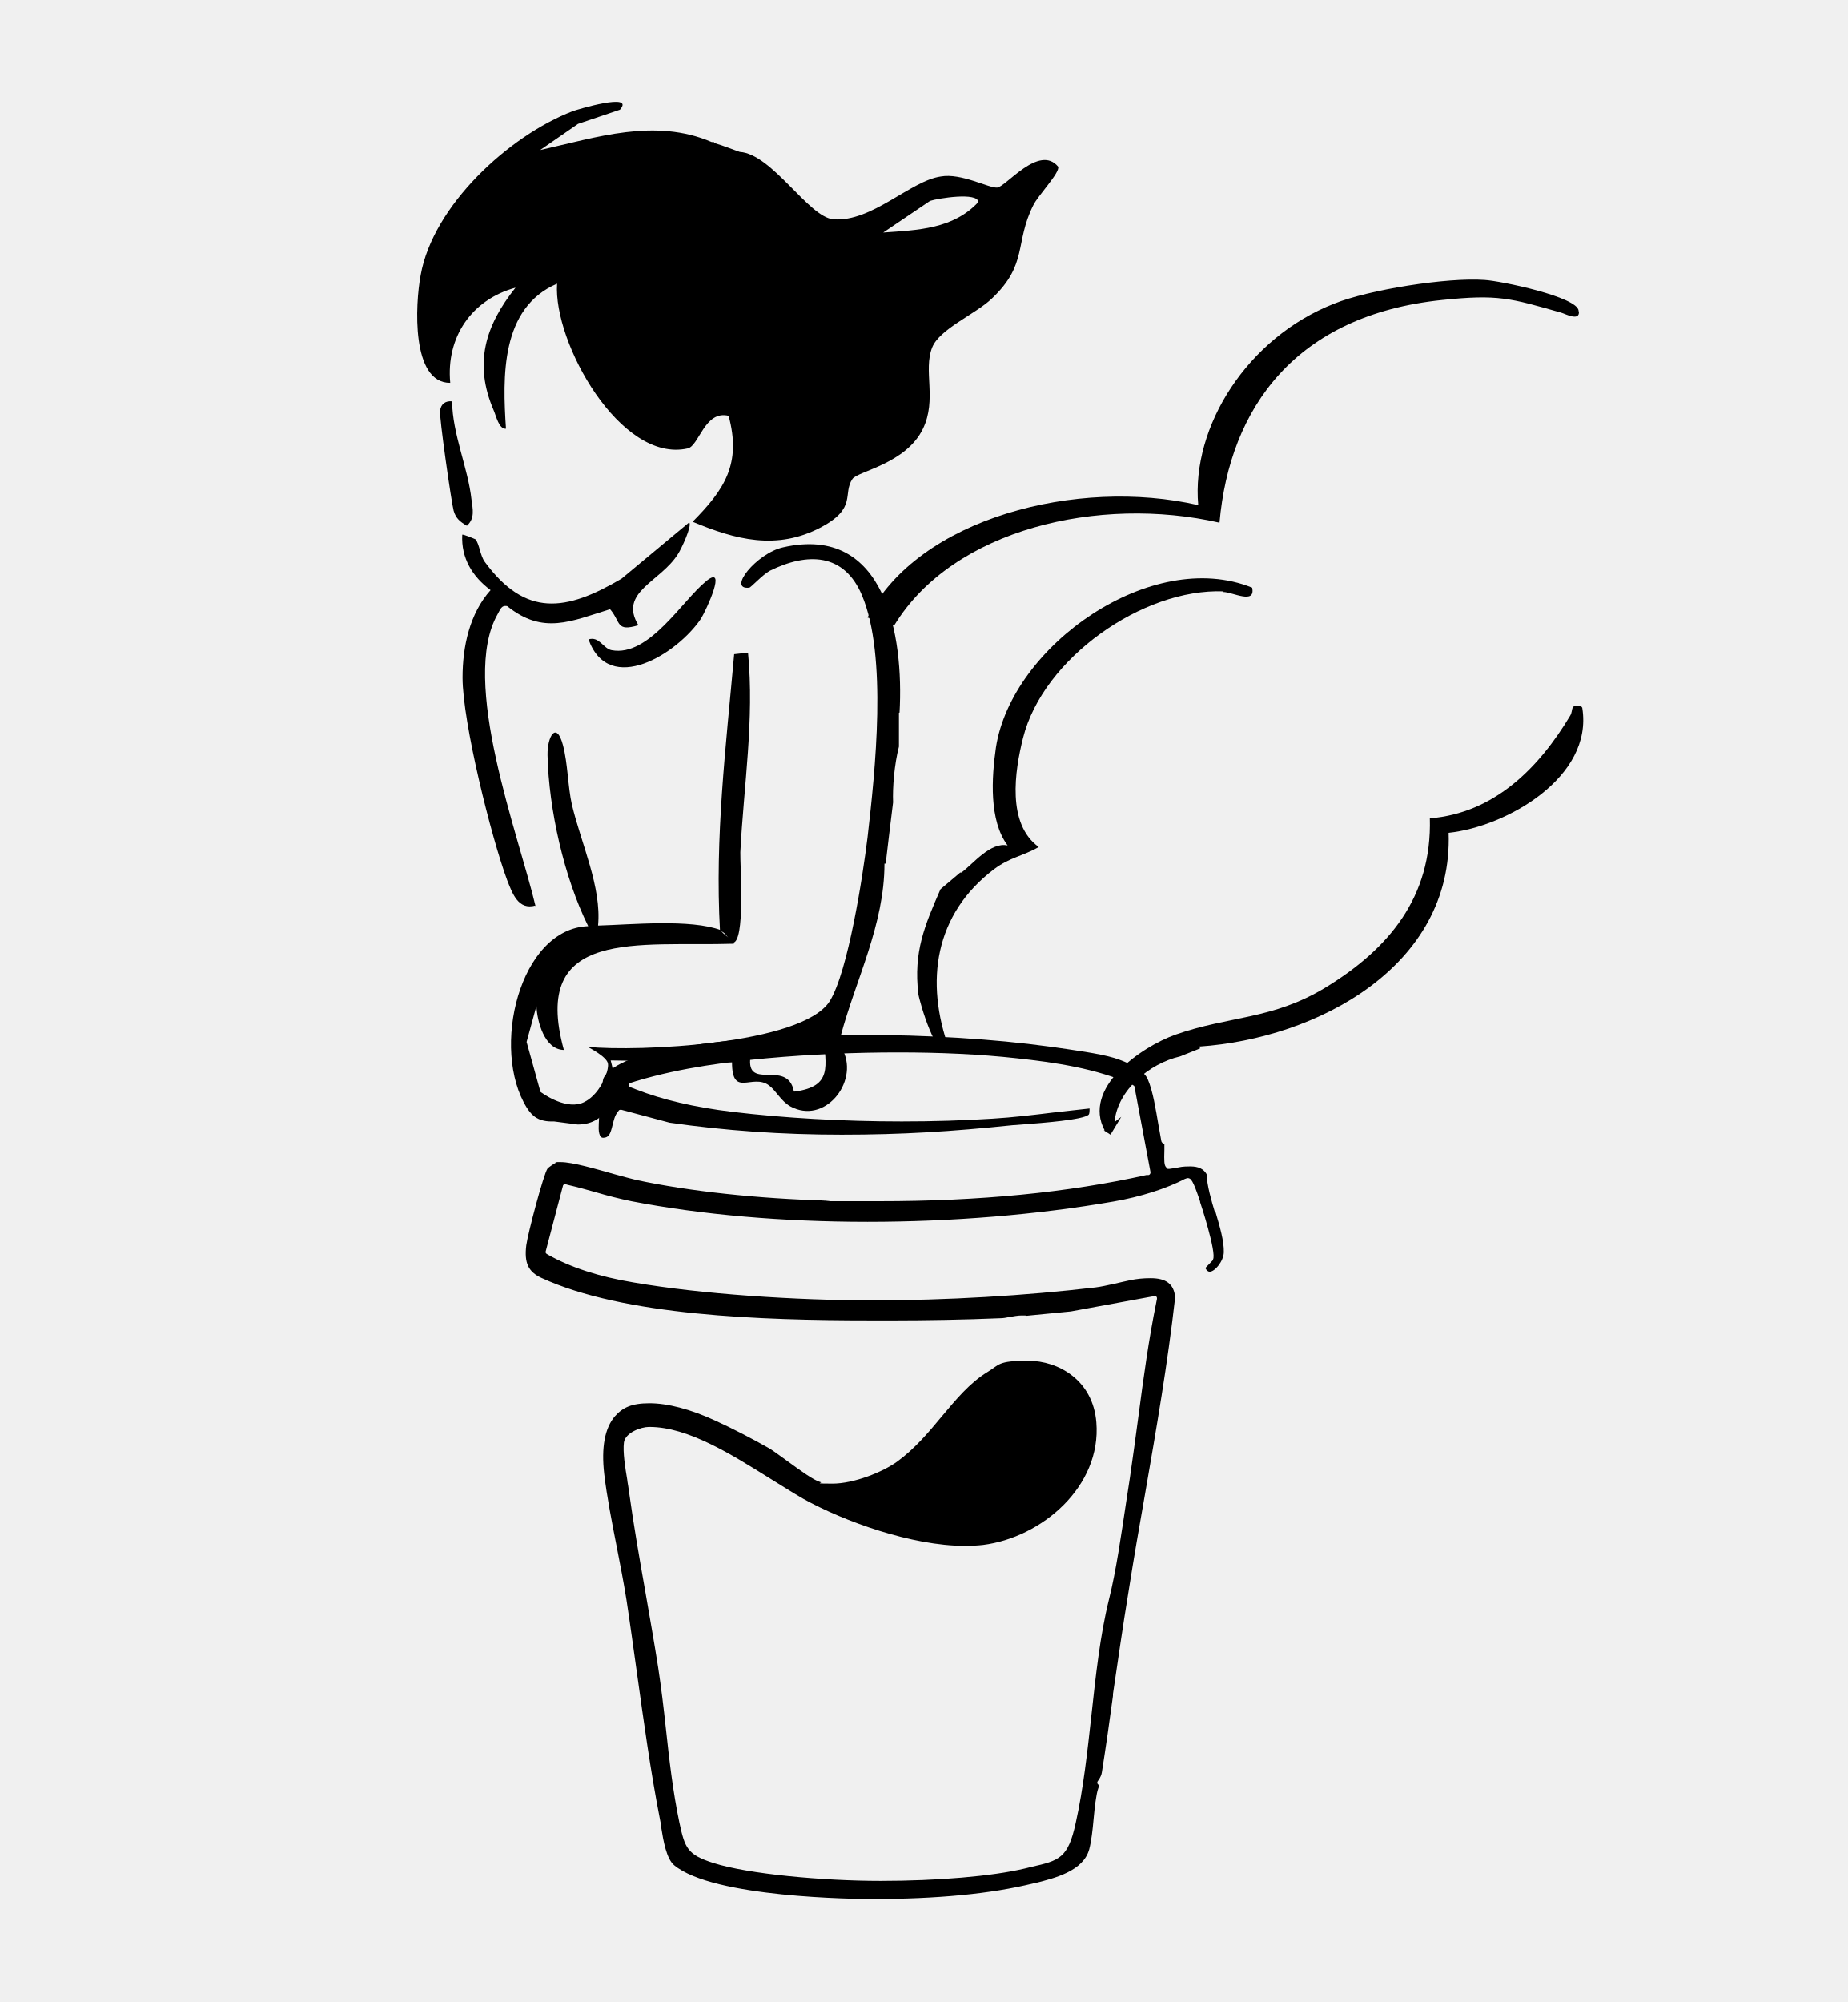
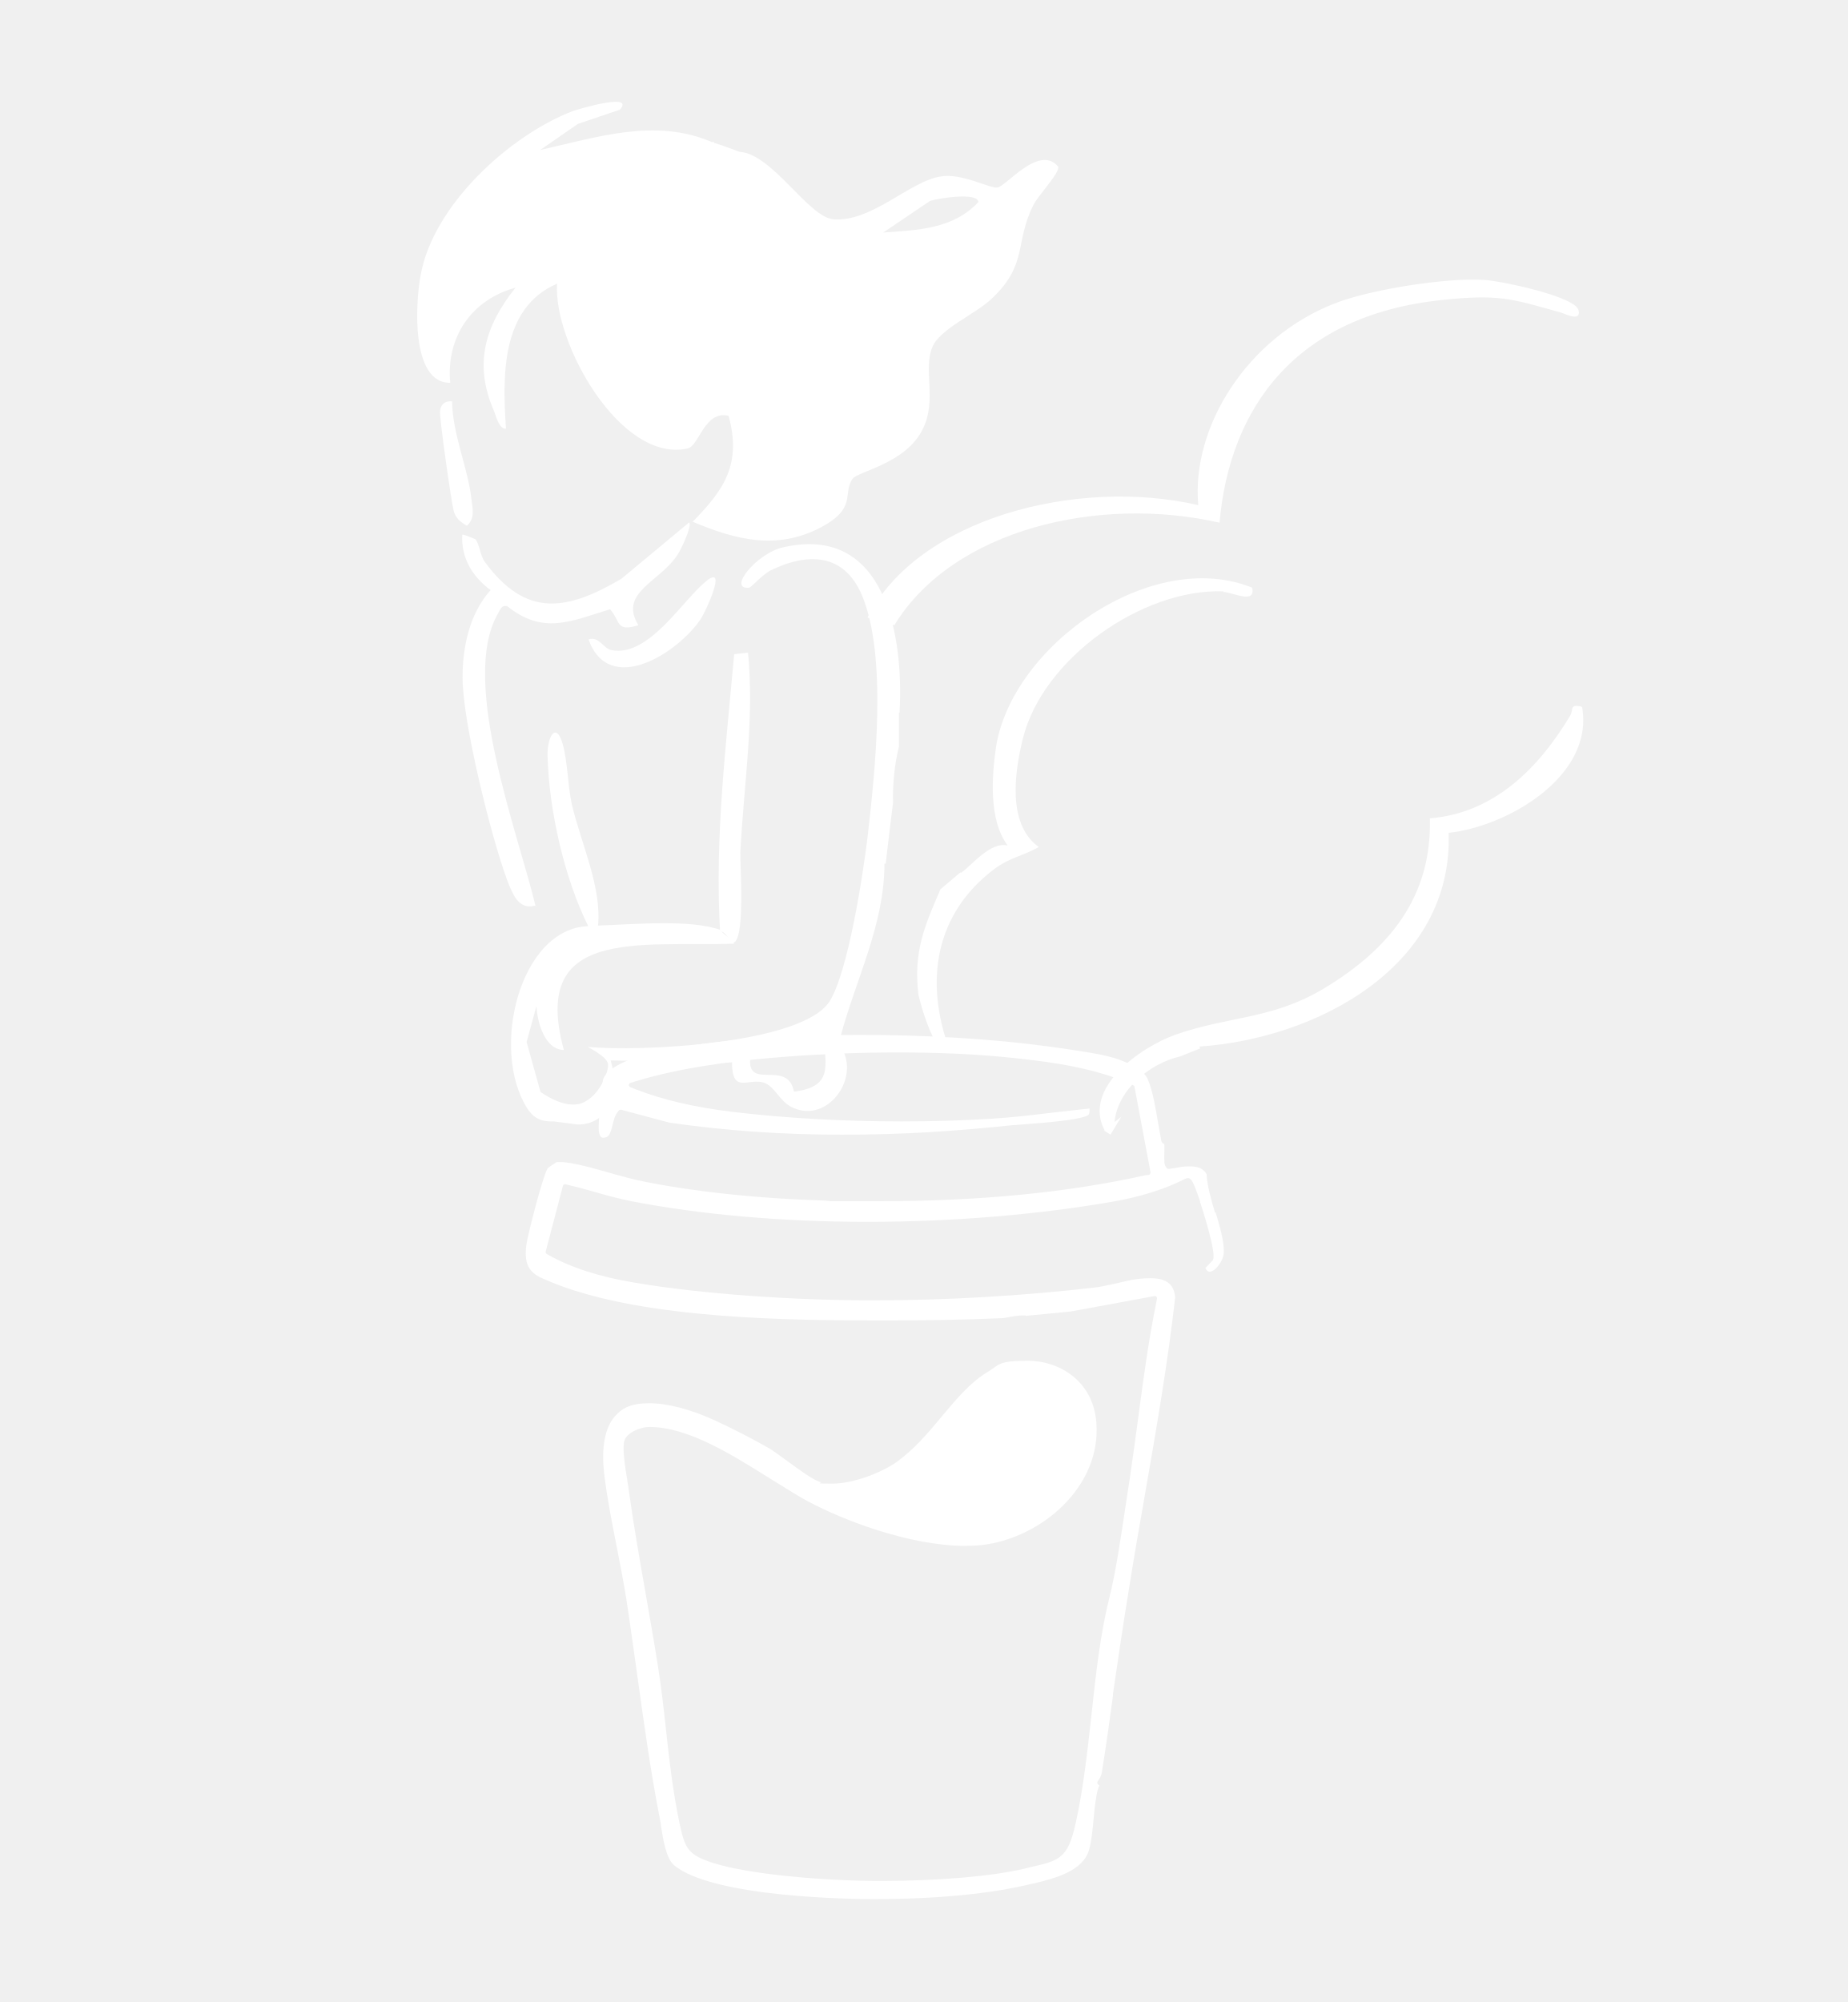
- <svg xmlns="http://www.w3.org/2000/svg" id="Layer_1" version="1.1" viewBox="0 0 600 650">
+ <svg xmlns="http://www.w3.org/2000/svg" id="Layer_1" version="1.1" viewBox="0 0 600 650" style="fill: #ffffff;">
  <defs>
    <style>
      .st0 {
        fill: none;
      }
    </style>
  </defs>
  <g>
    <path d="M397.2,192.2c3,0,10.6,4.2,9.4-1.4-32.6-13.2-78.1,18.8-83.2,51.9-1.4,9.7-2.3,23.7,3.8,31.8-5.6-1.2-11.1,5.9-15,8.8h-.4l-6.4,5.4c-5.2,11.9-8.8,20.4-7.2,34,.3,2.3,6.1,22.6,10.1,18.1-8.1-22.1-4.8-44,14.5-58.6,5.2-3.9,9.3-4.2,14.5-7.2-10.4-7.5-7.8-24.6-5.1-35.4,6.5-25.9,38.9-48.6,65.1-47.6h0v.3h0Z" />
    <path d="M513.8,229.8l-.3-.4c-3.9-.9-2.5,1-3.6,2.9-10.1,16.9-24.6,31.7-45.6,33.4.7,25.6-13.3,42.4-34,55-17.2,10.4-31.1,9.1-48.5,15.2-11.6,4.1-30.4,17.5-23.1,31.1h-.3l2.2,1.4,3.5-5.8-2.2,1.7c1-10.4,11.3-19,21.3-21.3h0l6.5-2.6s-.1-.4-.3-.6c38.2-2.6,82.5-26,81-69.4,18.8-2,47-18.1,43.4-40.5h0Z" />
  </g>
  <path class="st0" d="M312.9,145c0-2.6-10.2-2-12.3-1.5l-12.7,6.9c8.8.2,17.9,1,25-5.4Z" />
  <path d="M512.6,100.9c-.3-4.5-25.3-9.7-30.5-10-12.2-.9-37.8,3.2-48.9,7.7-28.1,11-46.4,39.9-44.1,65.4-39.1-9-91,4.1-107.4,36.5l8.7,2.5c19.1-31.3,66.6-42.2,105.6-33.3,3.3-37.3,24.7-67.4,72.3-72.3,18.1-1.9,22.1-.6,38.6,4.1,1.2.3,6.1,3,5.8-.4h-.1Z" />
  <g>
    <path d="M237.9,306.1c4.2,0,2.4-24.9,2.5-29.4,1.1-21.6,4.6-43.1,2.5-64.8l-4.5.5c-2.7,30.3-6.3,59.3-4.6,89.8,2.4.8,2.4,2.7,4.2,4.2h0v-.2h0Z" />
    <path d="M173.9,294.2c-5.5-23.3-24.7-73.1-12.3-94.8.8-1.3,1.1-3,3.1-2.6,11.7,9.4,20.7,4.9,33.4,1,3.6,4.2,1.8,7.4,9.2,5.2-6.6-10.8,7.3-14.1,12.9-23.2,1-1.5,4.6-9.1,3.6-10.2l-22,18.3c-18,10.6-31.1,12.6-44.4-5.5-1.5-2.1-1.7-5.7-3-7.3-.4-.2-4-1.7-4.3-1.5-.4,7.6,3.3,13.6,9.2,18-6.8,7.6-9.1,18.3-9.1,28.4,0,14.5,9.3,51.8,14.5,65.8,1.7,4.3,3.6,9.8,9.2,8.2h.1v.4h0Z" />
    <path d="M229.3,188.7c-7.7,6.2-18.6,24.7-30.7,22.4-2.7-.5-4-4.6-7.5-3.5,6.7,18.6,28.9,4.6,36.5-6.7,1.8-2.9,8.6-17.7,1.8-12.3Z" />
    <path d="M142.9,133.3c-.4,1.5,3.7,30,4.4,32.5.7,2.5,2.1,3.6,4.3,4.9,2.7-2.4,1.9-5.5,1.5-8.5-1.1-10.2-6.2-21.3-6.3-31.9-2.1-.2-3.6.8-3.9,3Z" />
    <path class="st0" d="M257.8,354.4h.1c12.5-1.7,10-8.3,9.4-18l-23.6,5.5c-2.6,13.2,11.8,1.4,13.9,12.5h.1Z" />
    <path d="M292.1,231.3c1.4-24.8-4.5-61.2-37.8-53.6-8.6,1.9-18.3,13.9-11,13.1.5,0,4.3-4.2,6.7-5.5,12.2-6,24.1-5.8,29.9,8,8.3,19.7,4.3,56.9,1.8,78.6-1.5,12.3-6.3,43.6-12.3,53.2-9.1,14.1-62.3,16.4-78.6,14.8,0,0,6.2,3.1,6.6,5.4.5,2.3-2.7,10.8-8.6,12.9-5.8,2-13.3-3.7-13.3-3.7l-4.5-16.2,3.2-11.7c.2,5,2.6,14.2,8.9,14.3-11-40,24.4-33.5,55.2-34.5,0-1.1-4-3.3-4.2-4.4-9.8-3.7-29.2-1.8-39.9-1.5,1.2-12.5-5.5-26.6-8.5-39.3-1.3-5.7-1.3-13.3-2.9-19.3-2.1-7.9-5.1-2.9-5,3.3.4,17.6,5.4,39.8,13.2,55.5-22.3.8-31.8,40-19.9,59,1.7,2.6,3.7,4.6,8.8,4.4l7.7,1c10.1,0,13.8-10.1,10.7-20.8l39.4.6c0,11.7,6.6,3.5,12,7.5,2.5,1.9,3.7,4.9,6.9,6.8,11.1,6.1,22.2-7.7,17.2-18l-.8-4.9c4.9-18.3,14.2-36.1,14.2-55.9h.4c.6-5.4,1.7-14.1,2.4-19.9-.2-4.8.4-12.3,1.9-18.1v-10.6h0v-.4h.1ZM257.9,354.4h-.1c-2.1-11.1-16.6.8-13.9-12.5l23.6-5.5c.5,9.6,3.1,16.3-9.4,18h-.1Z" />
    <path d="M231.8,46.1h-.7c-18.5-7.9-37.3-1.5-55.7,2.6l12.3-8.5,13.6-4.6c5.1-5.8-14.1,0-15.4.5-20.7,8-45.3,30.7-49.3,53.2-1.8,9.5-3.1,35.1,9.6,35-1.4-14.8,6.9-27,21.2-30.9-9.9,12.4-13.6,24.7-7.1,39.8.8,1.8,1.7,6.2,4,6-1.1-16.8-1.8-39.2,16.6-47.1-1.3,19.1,20.6,58.4,42.4,53.5,3.7-.8,5.5-12.5,13.3-10.6,4.2,15.6-1.3,23.9-11.7,34.4,13.9,5.8,27.3,9.4,41.7,1.8,11.8-6.3,6.9-10.8,10.2-15.7,1.7-2.5,17.4-4.9,22.9-16.3,4.6-9.5,0-18.9,3-26.4,2.4-6,13.9-10.7,19.3-15.8,11.9-11.2,7.4-18.1,13.5-30.3,1.5-3.2,8.8-10.7,8.1-12.6-6.2-7.4-17,6.6-19.8,6.8-2.7.2-11.7-4.8-18.3-3.6-9.9,1.4-22.4,14.9-34.9,13.9-8.1-.7-19.8-21.2-30.4-21.9l-5.8-2.1-2.5-.8v-.2ZM302.1,65.2c2.5-.8,15.4-2.9,15.6.4-8.2,8.8-19.7,9.1-30.9,9.9l15.1-10.2h.1Z" />
  </g>
  <path d="M394.6,393.9c-1.3-4.3-2.6-8.8-2.8-12.7-1-1.7-2.6-2.5-5.3-2.5s-3.1.2-4.7.5c-.7.1-1.4.2-2.1.3h-.3s0,0,0,0c-.2,0-.4,0-.5-.2l-.2-.3c-.7-.7-.7-2-.6-5.7,0-.6,0-1.3,0-1.8-.4-.2-.9-.5-1-1.1-.3-1.6-.6-3.4-.9-5-.9-5.2-1.8-11.1-3.5-15-1.3-3.1-6.7-5.6-10.9-6.9-5-1.5-13.5-2.6-19.6-3.5l-1.5-.2c-18.2-2.5-40-3.8-61.4-3.8s-45.6,1-68.1,5.9c-5.8,1.3-14.7,4.9-15.4,8.8-.7,3.7-1.4,12.2-1.4,15.7,0,1.2.3,2.3.7,2.7.2.2.4.3.8.3h.1c1.7-.1,2.2-1.2,2.9-4.1.4-1.5.7-3.1,1.7-4.3l.3-.4c.1-.2.4-.3.6-.3s.1,0,.2,0l15.7,4.2c18.1,2.6,36.4,3.9,55.9,3.9s35.5-1,55.7-3.1c.9,0,2.3-.2,4.1-.3,5.1-.4,18.7-1.4,20.4-3.1.3-.3.3-1.2.3-2-3.9.4-7.9.9-11.7,1.3h0c-6.5.8-13.2,1.6-19.8,2-9.4.6-19.3.9-29.5.9-19.2,0-38.2-1.1-54.9-3.1-12.5-1.5-23-4-31.4-7.3l-1.8-.7c-.3-.1-.5-.4-.5-.7s.2-.6.5-.7l1.9-.6c15-4.5,30.6-6.3,42.4-7.4,14.4-1.3,28.7-1.9,42.6-1.9s26.7.6,38.5,1.9c12.1,1.3,26.1,3.3,37.6,8.6l.3.2c.2,0,.4.3.4.5l5.2,27.7c0,.4-.2.8-.6.9h-.7c-25.6,5.7-54,8.5-86.8,8.5s-11.2,0-17-.2c-22.2-.6-44.7-3-61.9-6.7-1.7-.4-4.3-1.1-7.2-1.9-6-1.7-13.5-3.9-17.3-3.9s-1.1,0-1.3.1c-.5.1-2.7,1.6-3,2-1.3,1.8-6.4,21.1-6.9,24.9-.7,5.7.6,8.6,4.9,10.6,26.7,12.3,71.2,13.8,106.9,13.8s5.5,0,8.1,0c9.2,0,22.7-.2,34.1-.7.9,0,1.9-.2,2.9-.4,1.3-.2,2.6-.5,4-.5s1.1,0,1.6.1l14.3-1.4,27.2-5s0,0,.1,0c.2,0,.4,0,.5.2.2.2.2.4.2.7l-.2,1c-2.5,12.2-4.2,24.8-5.8,36.9-.9,6.6-1.8,13.5-2.8,20.2-.4,2.5-.8,5.1-1.2,7.8-1.6,10.6-3.3,22.6-5.6,31.7-2.9,11.7-4.3,24.8-5.7,37.6-1.3,11.7-2.6,23.8-5.1,35-2.5,11.5-5.3,12.2-14.6,14.3-.6.2-1.3.3-2,.5-10.6,2.5-28.1,4-46.8,4s-42.9-2.2-54.2-5.8c-8.5-2.7-9.3-4.8-11.1-13.2-2.1-10-3.3-20.5-4.4-30.7-.7-6.5-1.5-13.2-2.5-19.7-1.3-8.3-2.8-16.7-4.2-24.8h0c-1.9-10.7-3.8-21.7-5.3-32.5-.1-.9-.3-2-.5-3.2v-.2c-.7-4.1-1.5-9.1-1.1-12.3.5-3.2,5.6-5,8.1-5h.2c12.5,0,26.6,8.9,39.1,16.7,3.9,2.4,7.5,4.7,10.8,6.6,13.3,7.4,35.3,15.3,52.5,15.3,2.1,0,4.1-.1,5.9-.3,19.1-2.4,38.5-19,36.8-39.8-1.1-13.7-12.3-20-22.2-20s-9.2,1.3-13.2,3.7c-5.6,3.4-10.1,8.8-14.8,14.4-4.3,5.2-8.8,10.5-14.4,14.6-4.8,3.5-14.2,7.2-21.1,7.2s-2.8-.2-3.9-.5c-2.2-.6-6.3-3.6-10.7-6.8-2.4-1.7-4.6-3.4-6-4.2-4.7-2.7-12-6.5-17.3-8.9-8.2-3.8-15.7-5.7-21.5-5.7s-8.7,1.4-11.2,4.2c-3.3,3.8-4.5,10.1-3.5,18.8.9,7.6,2.5,15.6,4,23.3,1.1,5.7,2.3,11.7,3.2,17.4,1.2,7.8,2.3,15.9,3.4,23.7,2.2,15.7,4.4,31.9,7.5,47.7.2.8.3,1.6.4,2.6h0c.7,4.4,1.7,10.2,4.2,12.3,12.7,10.6,59.1,11,64.4,11h0c21,0,38.6-1.7,52.3-5.1h.2c6.8-1.7,16-4,17.9-11.1.7-2.7,1.1-6.3,1.4-9.7.2-2.5.5-5.1.9-7.4.2-1.3.5-2.6,1-3.6l-.4-.3c-.3-.2-.4-.7-.2-1l.4-.6c.5-.7.9-1.6,1-2.4,1.3-8.2,2.5-16.6,3.6-24.8v-.6c1.6-10.8,3.2-22,5-32.9,1.7-10.8,3.6-21.8,5.5-32.5,3.6-20.7,7.3-42.1,9.7-63.4-.4-4.3-2.9-6.2-8-6.2s-7.9,1-11.7,1.8c-2.3.5-4.5,1-6.2,1.2-23,2.7-48.1,4.2-72.6,4.2s-55.3-2-77.3-5.8c-11.4-1.9-20.5-4.9-27.8-9l-.5-.3c-.3-.2-.4-.5-.3-.8l5.6-21.3c0-.3.4-.5.7-.5s.1,0,.2,0l.7.2c3.1.7,6.2,1.6,9.1,2.4,3.7,1.1,7.6,2.1,11.5,2.9,22.7,4.4,49.2,6.7,76.7,6.7s55.2-2.3,79.9-6.6c8.7-1.5,17.2-4.2,23.3-7.4h.2c.1-.1.2-.2.3-.2s.2,0,.2,0c1.1,0,1.7.4,4.1,7.6v.2c.1.2,5.4,16.4,4.2,18.6h0c0,.1,0,.2,0,.2l-2.5,2.6c.4.8.9,1.2,1.4,1.2,1.7,0,4.5-3.4,4.6-6.3.1-3.6-1.3-8.4-2.7-13.1Z" />
</svg>
